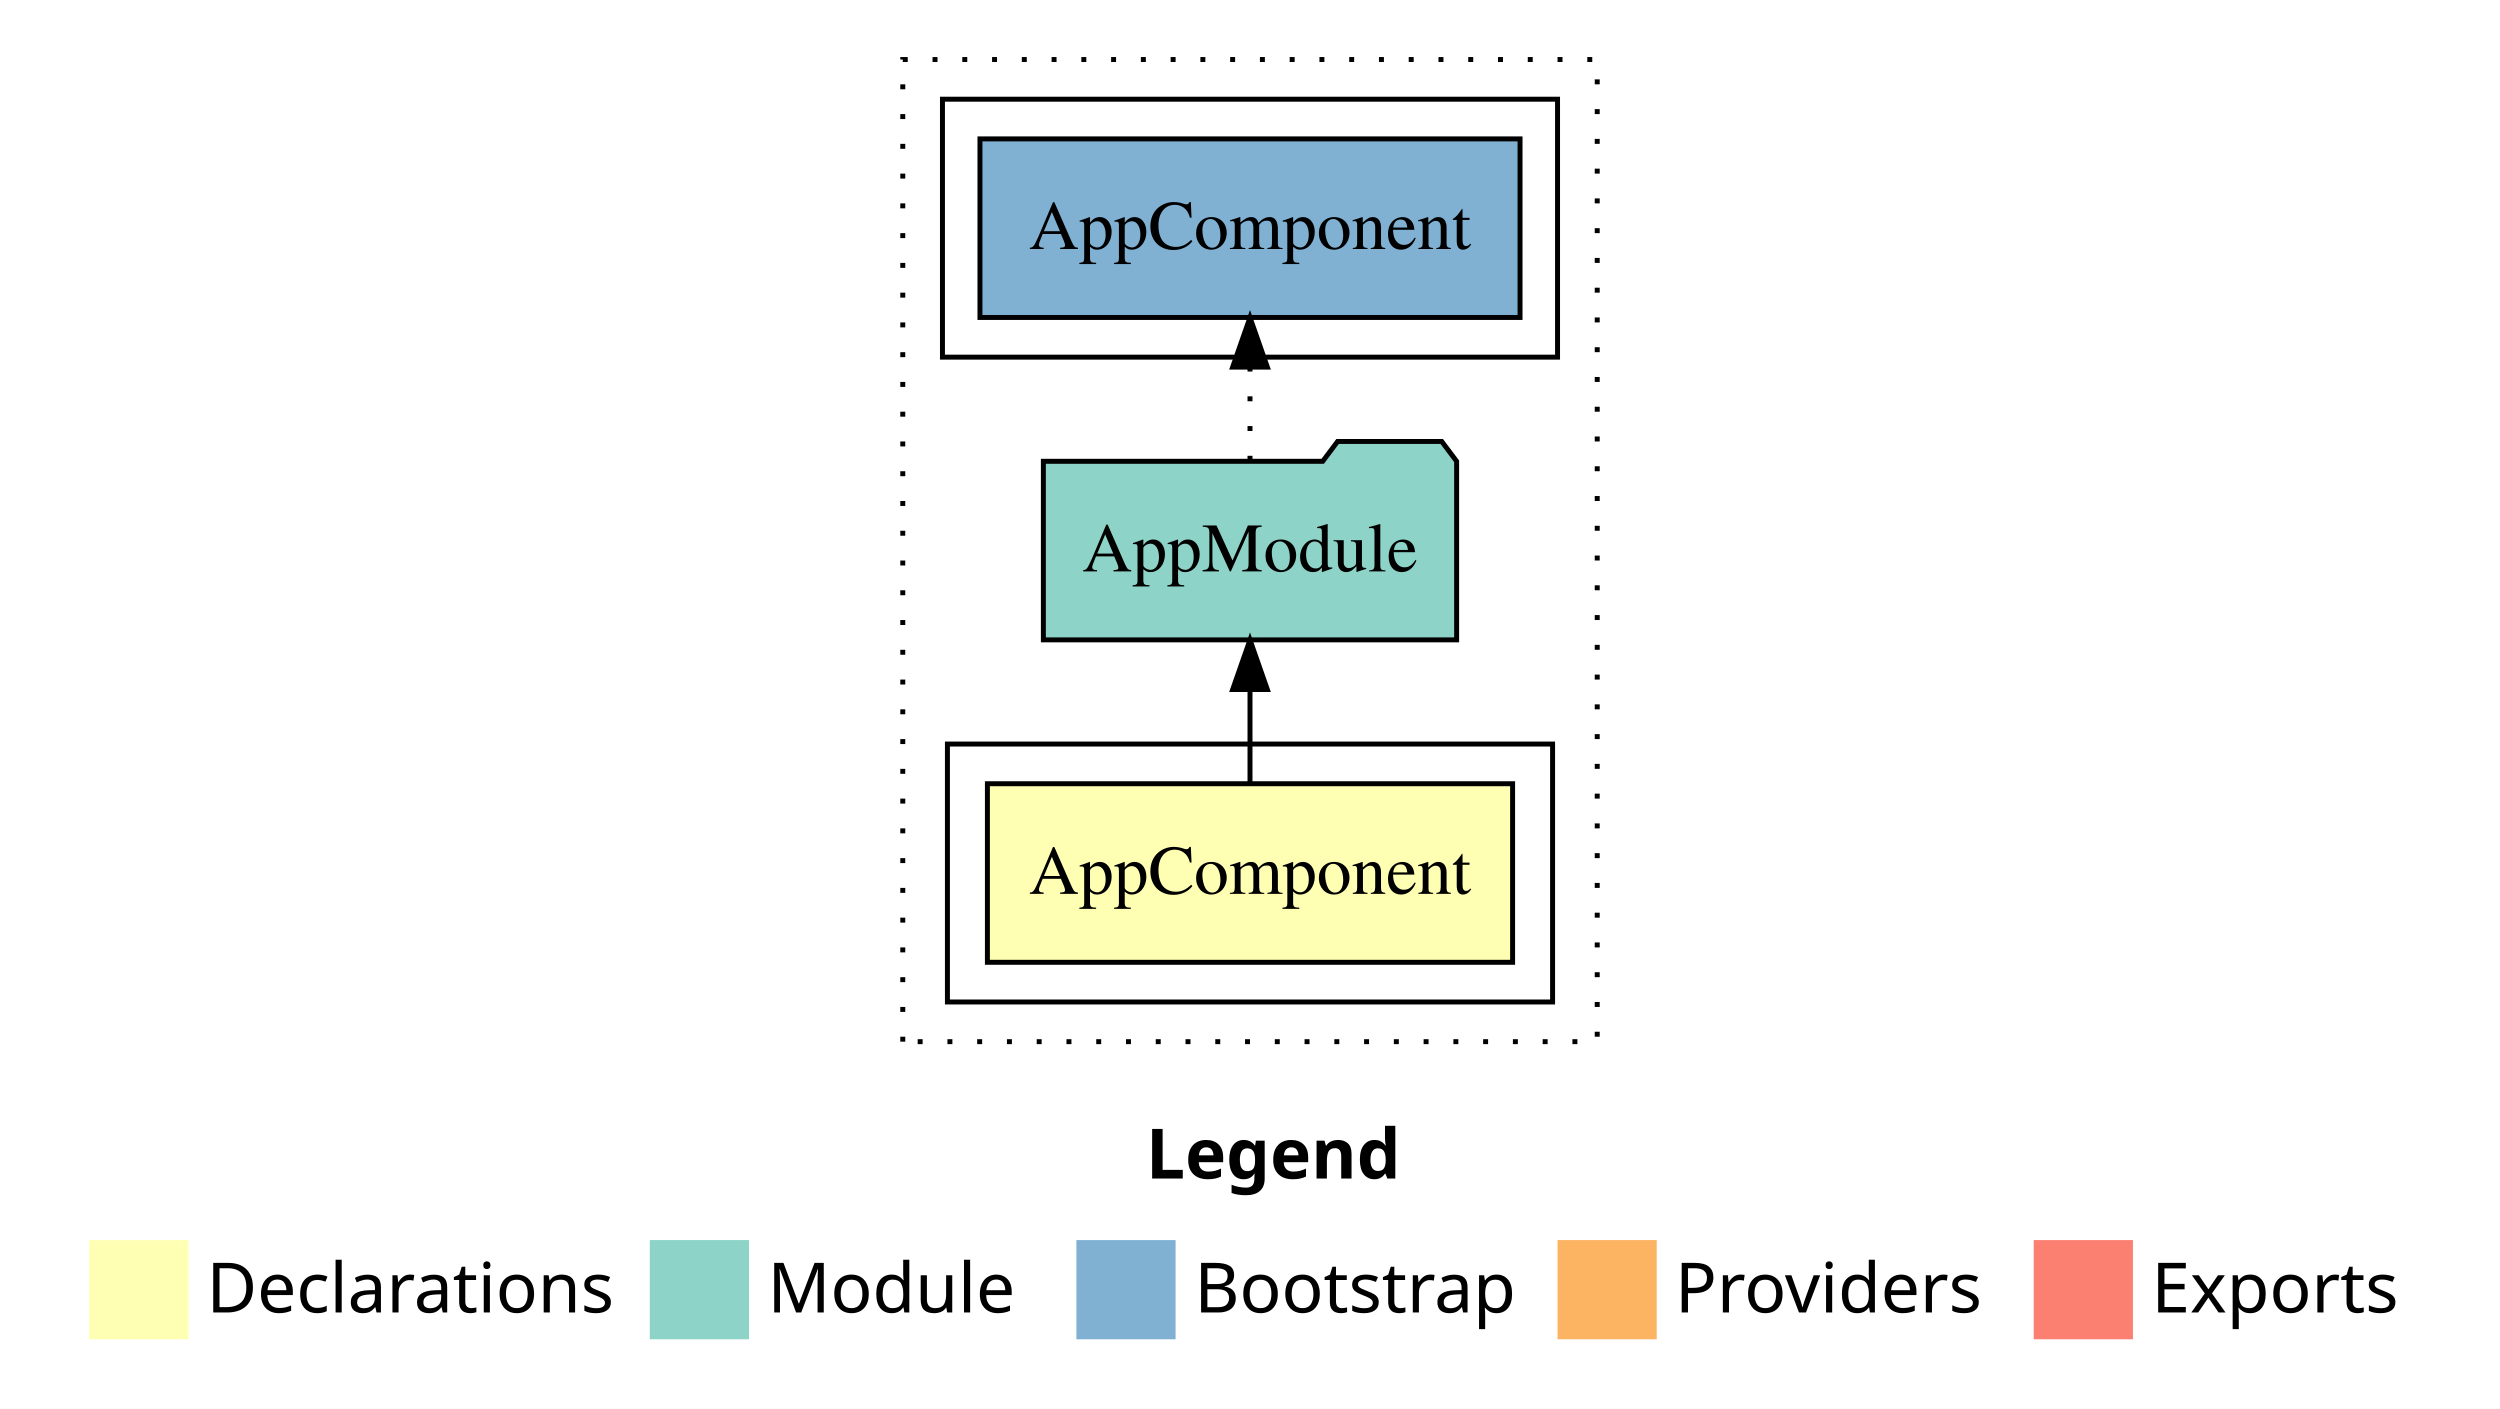
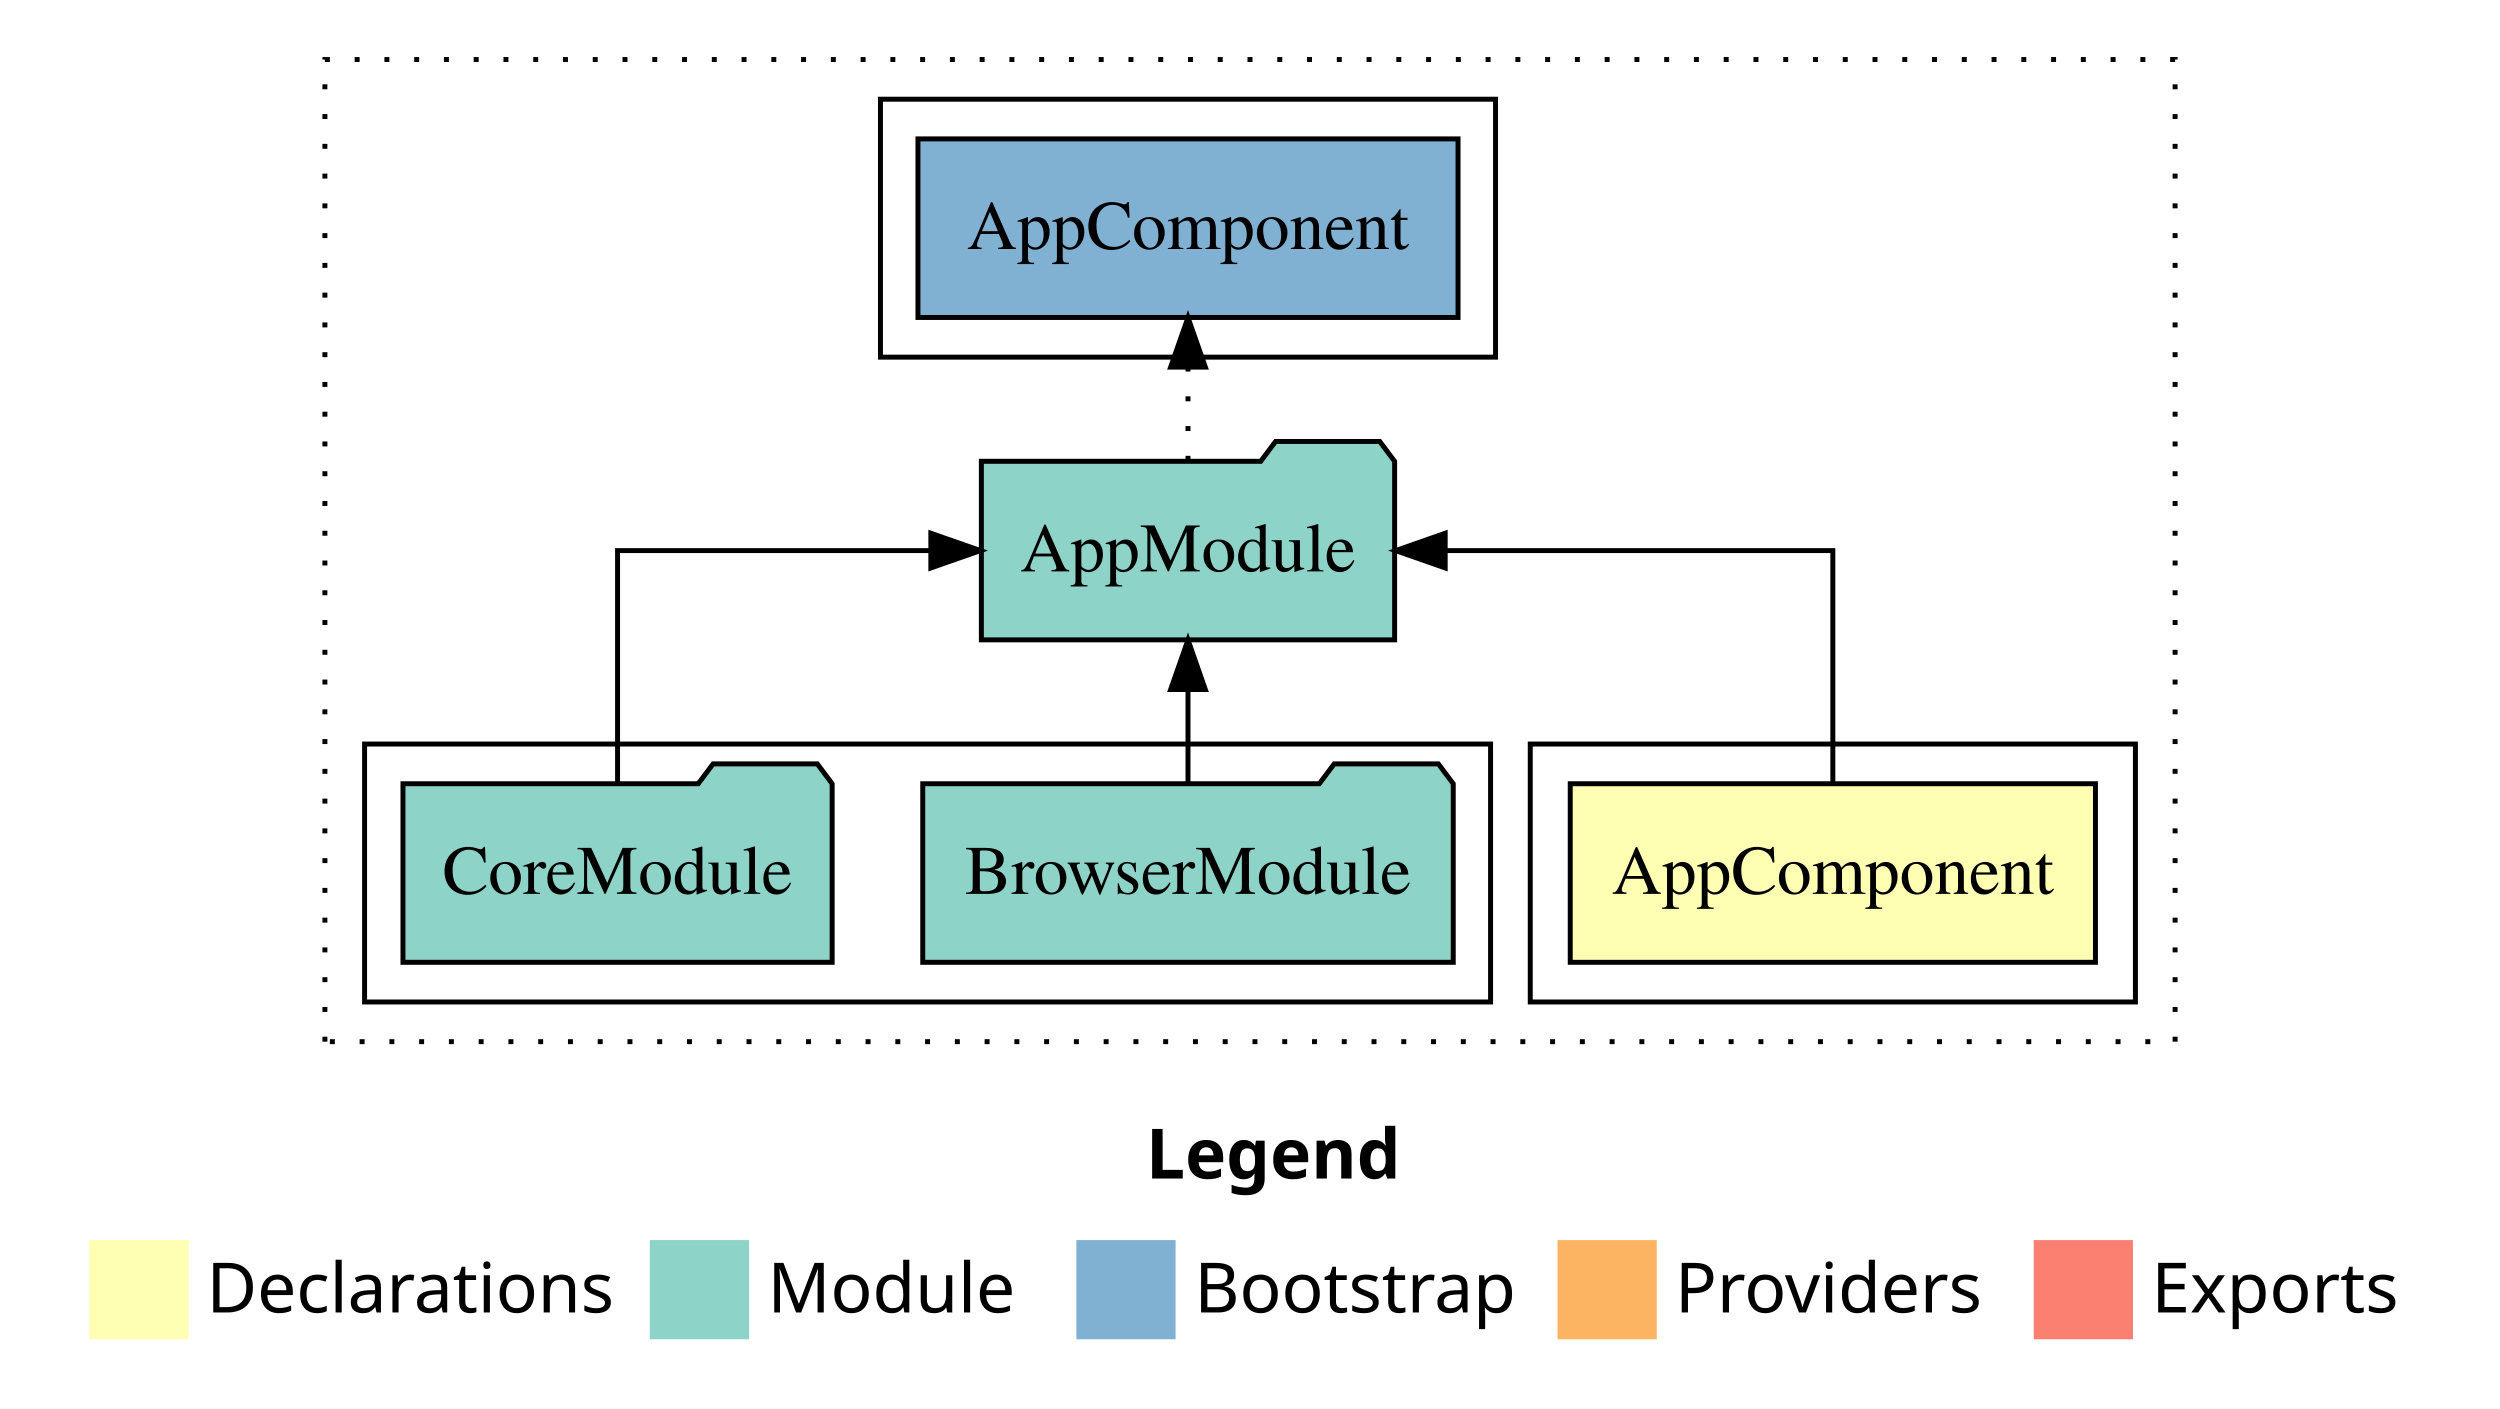
<svg xmlns="http://www.w3.org/2000/svg" width="504pt" height="284pt" viewBox="0.00 0.00 504.00 284.00">
  <g id="graph0" class="graph" transform="scale(1 1) rotate(0) translate(4 280)">
    <polygon fill="#ffffff" stroke="transparent" points="-4,4 -4,-280 500,-280 500,4 -4,4" />
    <text text-anchor="start" x="227.009" y="-42.4" font-family="sans-serif" font-weight="bold" font-size="14.00" fill="#000000">Legend</text>
    <polygon fill="#ffffb3" stroke="transparent" points="14,-10 14,-30 34,-30 34,-10 14,-10" />
    <text text-anchor="start" x="37.629" y="-15.4" font-family="sans-serif" font-size="14.00" fill="#000000">  Declarations</text>
    <polygon fill="#8dd3c7" stroke="transparent" points="127,-10 127,-30 147,-30 147,-10 127,-10" />
    <text text-anchor="start" x="150.725" y="-15.4" font-family="sans-serif" font-size="14.00" fill="#000000">  Module</text>
    <polygon fill="#80b1d3" stroke="transparent" points="213,-10 213,-30 233,-30 233,-10 213,-10" />
    <text text-anchor="start" x="236.781" y="-15.4" font-family="sans-serif" font-size="14.00" fill="#000000">  Bootstrap</text>
    <polygon fill="#fdb462" stroke="transparent" points="310,-10 310,-30 330,-30 330,-10 310,-10" />
    <text text-anchor="start" x="333.673" y="-15.4" font-family="sans-serif" font-size="14.00" fill="#000000">  Providers</text>
    <polygon fill="#fb8072" stroke="transparent" points="406,-10 406,-30 426,-30 426,-10 406,-10" />
    <text text-anchor="start" x="429.726" y="-15.4" font-family="sans-serif" font-size="14.00" fill="#000000">  Exports</text>
    <g id="clust1" class="cluster">
-       <polygon fill="none" stroke="#000000" stroke-dasharray="1,5" points="178,-70 178,-268 318,-268 318,-70 178,-70" />
+       <polygon fill="none" stroke="#000000" stroke-dasharray="1,5" points="61.5,-70 61.5,-268 434.5,-268 434.5,-70 61.5,-70" />
    </g>
    <g id="clust2" class="cluster">
-       <polygon fill="none" stroke="#000000" points="187,-78 187,-130 309,-130 309,-78 187,-78" />
+       <polygon fill="none" stroke="#000000" points="304.5,-78 304.5,-130 426.5,-130 426.5,-78 304.5,-78" />
+     </g>
+     <g id="clust4" class="cluster">
+       <polygon fill="none" stroke="#000000" points="69.5,-78 69.5,-130 296.5,-130 296.5,-78 69.5,-78" />
    </g>
    <g id="clust6" class="cluster">
-       <polygon fill="none" stroke="#000000" points="186,-208 186,-260 310,-260 310,-208 186,-208" />
+       <polygon fill="none" stroke="#000000" points="173.5,-208 173.5,-260 297.5,-260 297.5,-208 173.5,-208" />
    </g>
    <g id="node1" class="node">
-       <polygon fill="#ffffb3" stroke="#000000" points="300.94,-122 195.06,-122 195.06,-86 300.94,-86 300.94,-122" />
-       <text text-anchor="middle" x="248" y="-99.8" font-family="Times,serif" font-size="14.00" fill="#000000">AppComponent</text>
+       <polygon fill="#ffffb3" stroke="#000000" points="418.44,-122 312.56,-122 312.56,-86 418.44,-86 418.44,-122" />
+       <text text-anchor="middle" x="365.5" y="-99.8" font-family="Times,serif" font-size="14.00" fill="#000000">AppComponent</text>
    </g>
    <g id="node2" class="node">
-       <polygon fill="#8dd3c7" stroke="#000000" points="289.657,-187 286.657,-191 265.657,-191 262.657,-187 206.343,-187 206.343,-151 289.657,-151 289.657,-187" />
-       <text text-anchor="middle" x="248" y="-164.8" font-family="Times,serif" font-size="14.00" fill="#000000">AppModule</text>
+       <polygon fill="#8dd3c7" stroke="#000000" points="277.157,-187 274.157,-191 253.157,-191 250.157,-187 193.843,-187 193.843,-151 277.157,-151 277.157,-187" />
+       <text text-anchor="middle" x="235.5" y="-164.8" font-family="Times,serif" font-size="14.00" fill="#000000">AppModule</text>
    </g>
    <g id="edge1" class="edge">
-       <path fill="none" stroke="#000000" d="M248,-122.106C248,-122.106 248,-140.991 248,-140.991" />
-       <polygon fill="#000000" stroke="#000000" points="244.5,-140.991 248,-150.991 251.5,-140.991 244.5,-140.991" />
+       <path fill="none" stroke="#000000" d="M365.5,-122.106C365.5,-141.339 365.5,-169 365.5,-169 365.5,-169 287.348,-169 287.348,-169" />
+       <polygon fill="#000000" stroke="#000000" points="287.348,-165.5 277.348,-169 287.348,-172.5 287.348,-165.5" />
+     </g>
+     <g id="node5" class="node">
+       <polygon fill="#80b1d3" stroke="#000000" points="289.939,-252 181.061,-252 181.061,-216 289.939,-216 289.939,-252" />
+       <text text-anchor="middle" x="235.5" y="-229.8" font-family="Times,serif" font-size="14.00" fill="#000000">AppComponent </text>
+     </g>
+     <g id="edge4" class="edge">
+       <path fill="none" stroke="#000000" stroke-dasharray="1,5" d="M235.5,-187.106C235.5,-187.106 235.5,-205.991 235.5,-205.991" />
+       <polygon fill="#000000" stroke="#000000" points="232,-205.991 235.5,-215.991 239,-205.991 232,-205.991" />
    </g>
    <g id="node3" class="node">
-       <polygon fill="#80b1d3" stroke="#000000" points="302.439,-252 193.561,-252 193.561,-216 302.439,-216 302.439,-252" />
-       <text text-anchor="middle" x="248" y="-229.8" font-family="Times,serif" font-size="14.00" fill="#000000">AppComponent </text>
+       <polygon fill="#8dd3c7" stroke="#000000" points="288.973,-122 285.973,-126 264.973,-126 261.973,-122 182.027,-122 182.027,-86 288.973,-86 288.973,-122" />
+       <text text-anchor="middle" x="235.5" y="-99.8" font-family="Times,serif" font-size="14.00" fill="#000000">BrowserModule</text>
    </g>
    <g id="edge2" class="edge">
-       <path fill="none" stroke="#000000" stroke-dasharray="1,5" d="M248,-187.106C248,-187.106 248,-205.991 248,-205.991" />
-       <polygon fill="#000000" stroke="#000000" points="244.5,-205.991 248,-215.991 251.5,-205.991 244.5,-205.991" />
+       <path fill="none" stroke="#000000" d="M235.5,-122.106C235.5,-122.106 235.5,-140.991 235.5,-140.991" />
+       <polygon fill="#000000" stroke="#000000" points="232,-140.991 235.5,-150.991 239,-140.991 232,-140.991" />
+     </g>
+     <g id="node4" class="node">
+       <polygon fill="#8dd3c7" stroke="#000000" points="163.762,-122 160.762,-126 139.762,-126 136.762,-122 77.238,-122 77.238,-86 163.762,-86 163.762,-122" />
+       <text text-anchor="middle" x="120.5" y="-99.8" font-family="Times,serif" font-size="14.00" fill="#000000">CoreModule</text>
+     </g>
+     <g id="edge3" class="edge">
+       <path fill="none" stroke="#000000" d="M120.5,-122.106C120.5,-141.339 120.5,-169 120.5,-169 120.5,-169 183.657,-169 183.657,-169" />
+       <polygon fill="#000000" stroke="#000000" points="183.657,-172.5 193.657,-169 183.657,-165.5 183.657,-172.5" />
    </g>
  </g>
</svg>
